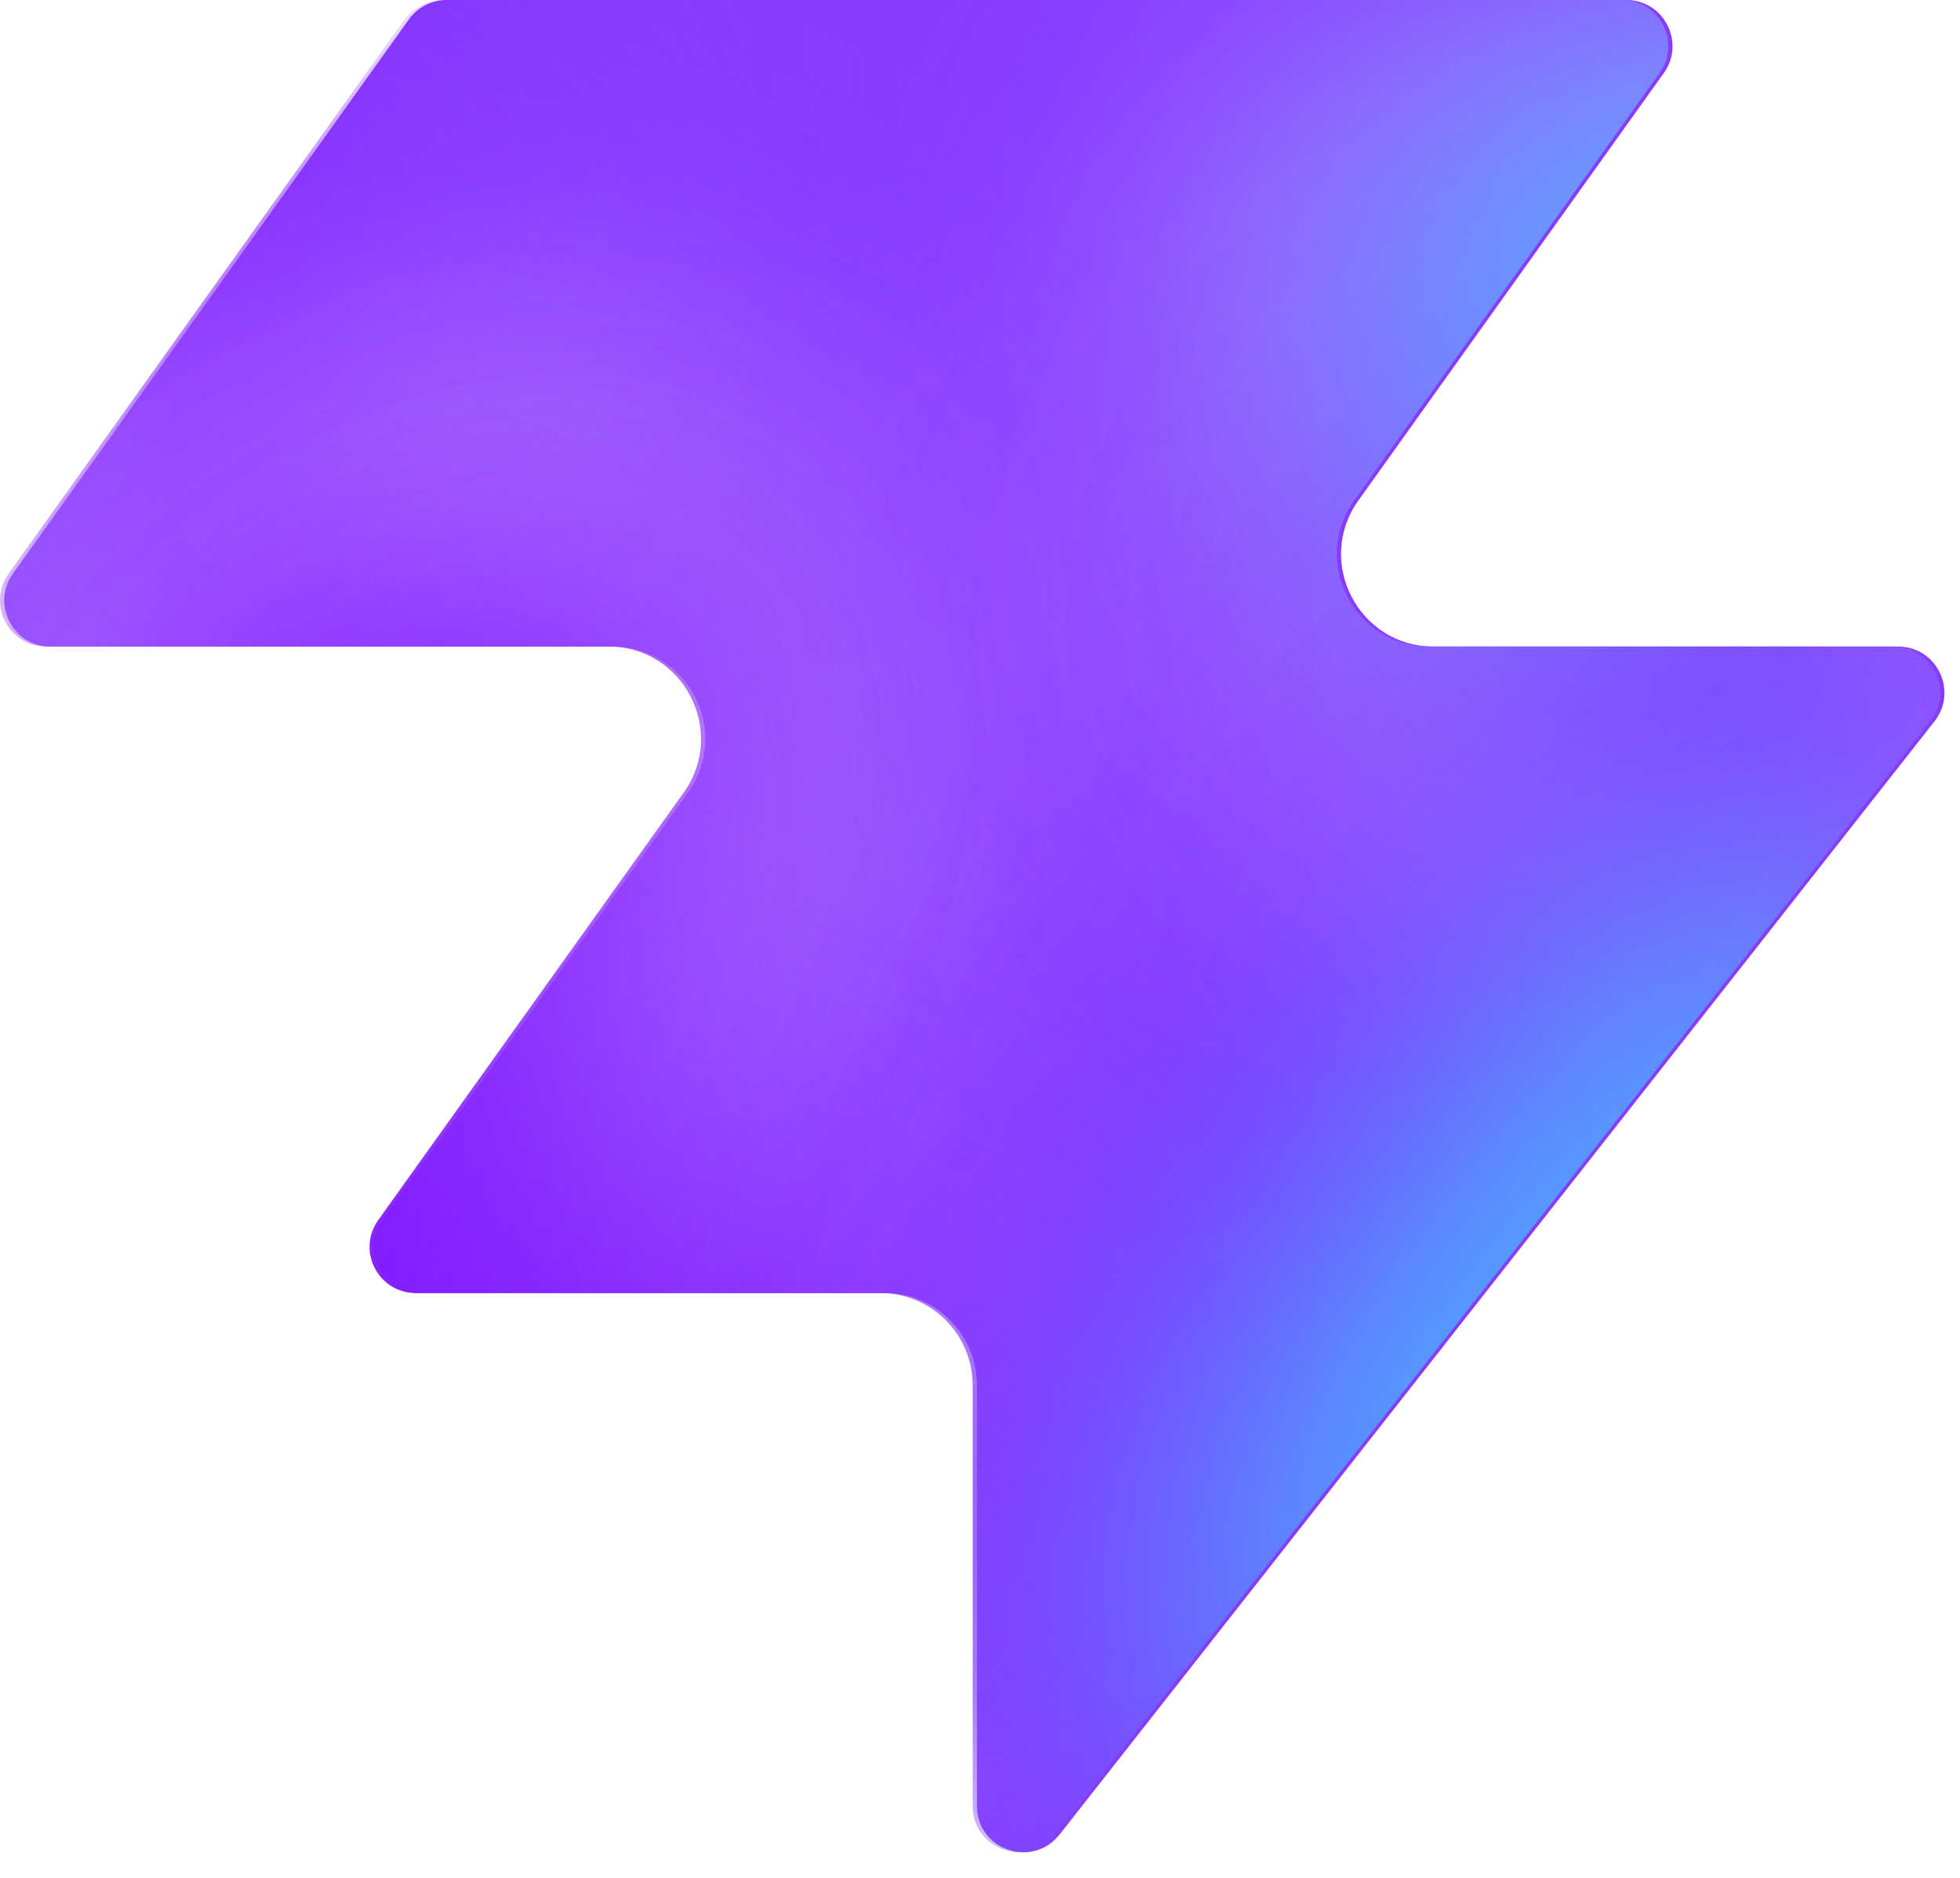
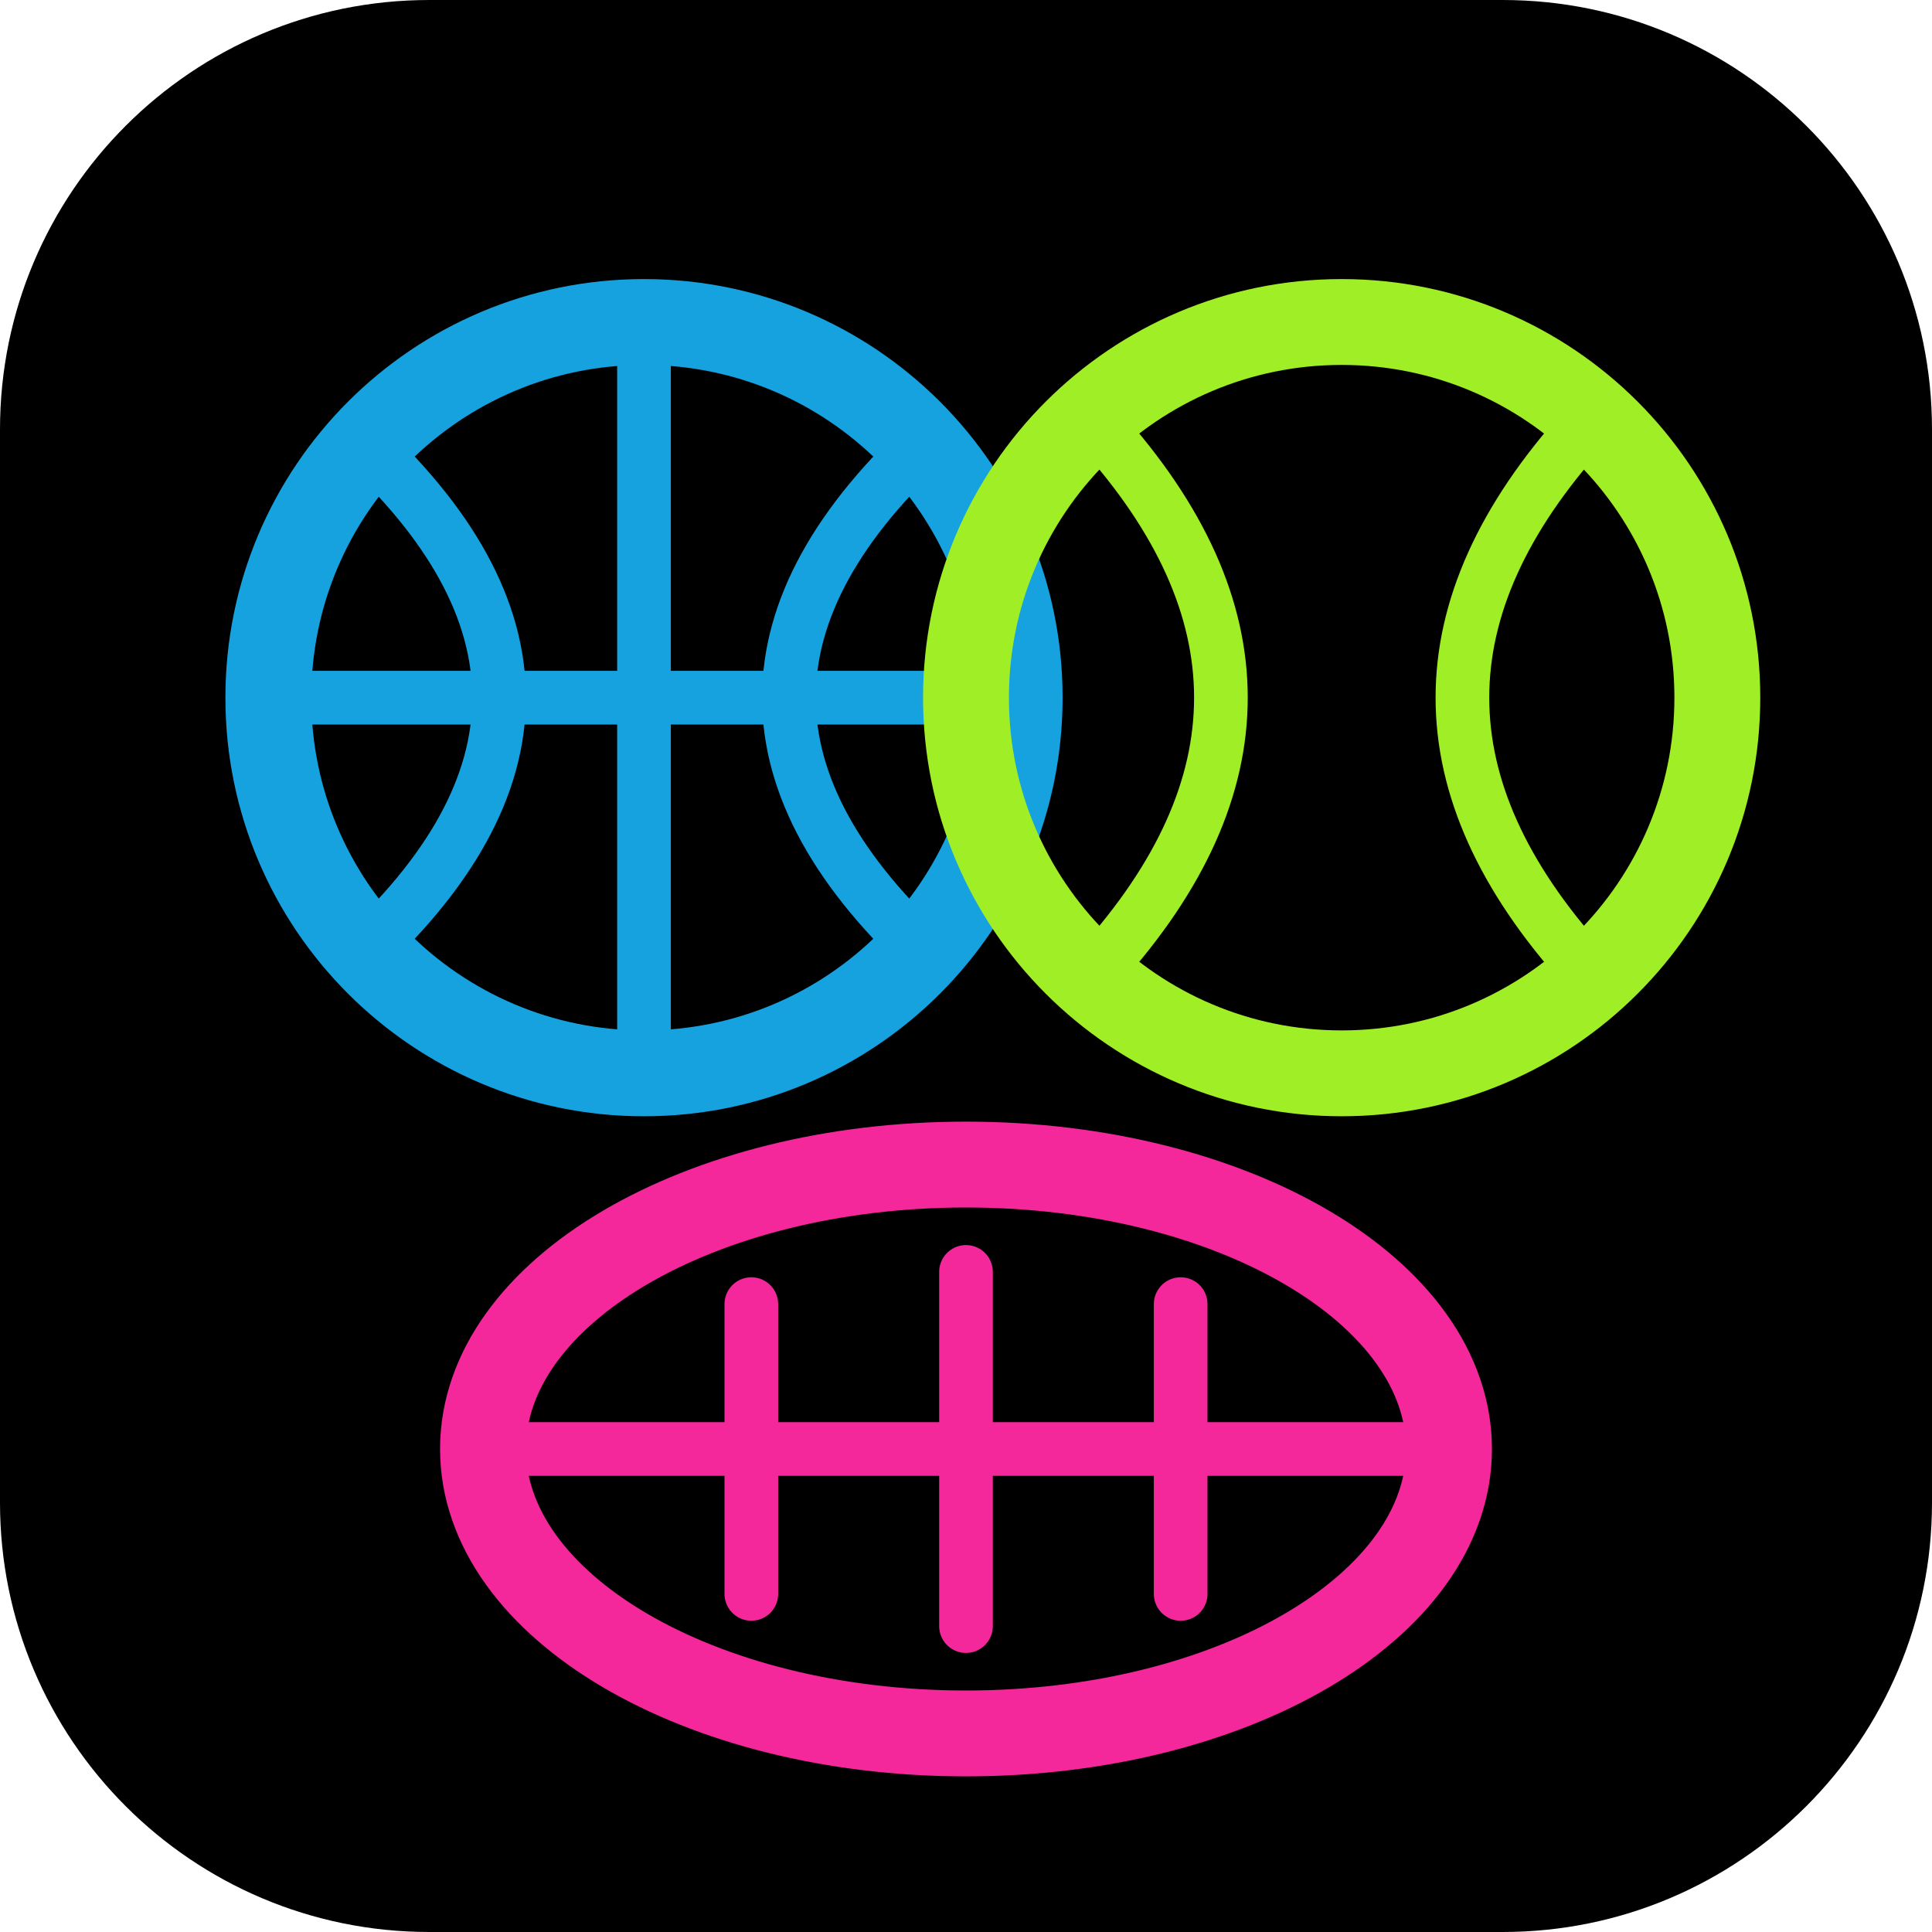
- <svg xmlns="http://www.w3.org/2000/svg" width="48" height="46" fill="none" viewBox="0 0 48 46">
-   <path fill="#863bff" d="M25.946 44.938c-.664.845-2.021.375-2.021-.698V33.937a2.26 2.26 0 0 0-2.262-2.262H10.287c-.92 0-1.456-1.04-.92-1.788l7.48-10.471c1.07-1.497 0-3.578-1.842-3.578H1.237c-.92 0-1.456-1.04-.92-1.788L10.013.474c.214-.297.556-.474.92-.474h28.894c.92 0 1.456 1.04.92 1.788l-7.48 10.471c-1.07 1.498 0 3.579 1.842 3.579h11.377c.943 0 1.473 1.088.89 1.83L25.947 44.94z" style="fill:#863bff;fill:color(display-p3 .525 .23 1);fill-opacity:1" />
-   <mask id="a" width="48" height="46" x="0" y="0" maskUnits="userSpaceOnUse" style="mask-type:alpha">
-     <path fill="#000" d="M25.842 44.938c-.664.844-2.021.375-2.021-.698V33.937a2.26 2.26 0 0 0-2.262-2.262H10.183c-.92 0-1.456-1.04-.92-1.788l7.48-10.471c1.07-1.498 0-3.579-1.842-3.579H1.133c-.92 0-1.456-1.04-.92-1.787L9.91.473c.214-.297.556-.474.92-.474h28.894c.92 0 1.456 1.04.92 1.788l-7.48 10.471c-1.07 1.498 0 3.578 1.842 3.578h11.377c.943 0 1.473 1.088.89 1.832L25.843 44.94z" style="fill:#000;fill-opacity:1" />
-   </mask>
-   <g mask="url(#a)">
-     <g filter="url(#b)">
-       <ellipse cx="5.508" cy="14.704" fill="#ede6ff" rx="5.508" ry="14.704" style="fill:#ede6ff;fill:color(display-p3 .927 .903 1);fill-opacity:1" transform="matrix(.00324 1 1 -.00324 -4.47 31.516)" />
-     </g>
-     <g filter="url(#c)">
-       <ellipse cx="10.399" cy="29.851" fill="#ede6ff" rx="10.399" ry="29.851" style="fill:#ede6ff;fill:color(display-p3 .927 .903 1);fill-opacity:1" transform="matrix(.00324 1 1 -.00324 -39.328 7.883)" />
-     </g>
-     <g filter="url(#d)">
-       <ellipse cx="5.508" cy="30.487" fill="#7e14ff" rx="5.508" ry="30.487" style="fill:#7e14ff;fill:color(display-p3 .492 .077 1);fill-opacity:1" transform="rotate(89.814 -25.913 -14.639)scale(1 -1)" />
-     </g>
-     <g filter="url(#e)">
-       <ellipse cx="5.508" cy="30.599" fill="#7e14ff" rx="5.508" ry="30.599" style="fill:#7e14ff;fill:color(display-p3 .492 .077 1);fill-opacity:1" transform="rotate(89.814 -32.644 -3.334)scale(1 -1)" />
-     </g>
-     <g filter="url(#f)">
-       <ellipse cx="5.508" cy="30.599" fill="#7e14ff" rx="5.508" ry="30.599" style="fill:#7e14ff;fill:color(display-p3 .492 .077 1);fill-opacity:1" transform="matrix(.00324 1 1 -.00324 -34.34 30.47)" />
-     </g>
-     <g filter="url(#g)">
-       <ellipse cx="14.072" cy="22.078" fill="#ede6ff" rx="14.072" ry="22.078" style="fill:#ede6ff;fill:color(display-p3 .927 .903 1);fill-opacity:1" transform="rotate(93.35 24.506 48.493)scale(-1 1)" />
-     </g>
-     <g filter="url(#h)">
-       <ellipse cx="3.47" cy="21.501" fill="#7e14ff" rx="3.47" ry="21.501" style="fill:#7e14ff;fill:color(display-p3 .492 .077 1);fill-opacity:1" transform="rotate(89.009 28.708 47.59)scale(-1 1)" />
-     </g>
-     <g filter="url(#i)">
-       <ellipse cx="3.47" cy="21.501" fill="#7e14ff" rx="3.47" ry="21.501" style="fill:#7e14ff;fill:color(display-p3 .492 .077 1);fill-opacity:1" transform="rotate(89.009 28.708 47.59)scale(-1 1)" />
-     </g>
-     <g filter="url(#j)">
-       <ellipse cx=".387" cy="8.972" fill="#7e14ff" rx="4.407" ry="29.108" style="fill:#7e14ff;fill:color(display-p3 .492 .077 1);fill-opacity:1" transform="rotate(39.51 .387 8.972)" />
-     </g>
-     <g filter="url(#k)">
-       <ellipse cx="47.523" cy="-6.092" fill="#7e14ff" rx="4.407" ry="29.108" style="fill:#7e14ff;fill:color(display-p3 .492 .077 1);fill-opacity:1" transform="rotate(37.892 47.523 -6.092)" />
-     </g>
-     <g filter="url(#l)">
-       <ellipse cx="41.412" cy="6.333" fill="#47bfff" rx="5.971" ry="9.665" style="fill:#47bfff;fill:color(display-p3 .28 .748 1);fill-opacity:1" transform="rotate(37.892 41.412 6.333)" />
-     </g>
-     <g filter="url(#m)">
-       <ellipse cx="-1.879" cy="38.332" fill="#7e14ff" rx="4.407" ry="29.108" style="fill:#7e14ff;fill:color(display-p3 .492 .077 1);fill-opacity:1" transform="rotate(37.892 -1.88 38.332)" />
-     </g>
-     <g filter="url(#n)">
-       <ellipse cx="-1.879" cy="38.332" fill="#7e14ff" rx="4.407" ry="29.108" style="fill:#7e14ff;fill:color(display-p3 .492 .077 1);fill-opacity:1" transform="rotate(37.892 -1.88 38.332)" />
-     </g>
-     <g filter="url(#o)">
-       <ellipse cx="35.651" cy="29.907" fill="#7e14ff" rx="4.407" ry="29.108" style="fill:#7e14ff;fill:color(display-p3 .492 .077 1);fill-opacity:1" transform="rotate(37.892 35.651 29.907)" />
-     </g>
-     <g filter="url(#p)">
-       <ellipse cx="38.418" cy="32.4" fill="#47bfff" rx="5.971" ry="15.297" style="fill:#47bfff;fill:color(display-p3 .28 .748 1);fill-opacity:1" transform="rotate(37.892 38.418 32.4)" />
-     </g>
-   </g>
-   <defs>
-     <filter id="b" width="60.045" height="41.654" x="-19.77" y="16.149" color-interpolation-filters="sRGB" filterUnits="userSpaceOnUse">
-       <feFlood flood-opacity="0" result="BackgroundImageFix" />
-       <feBlend in="SourceGraphic" in2="BackgroundImageFix" result="shape" />
-       <feGaussianBlur result="effect1_foregroundBlur_2002_17158" stdDeviation="7.659" />
-     </filter>
-     <filter id="c" width="90.34" height="51.437" x="-54.613" y="-7.533" color-interpolation-filters="sRGB" filterUnits="userSpaceOnUse">
-       <feFlood flood-opacity="0" result="BackgroundImageFix" />
-       <feBlend in="SourceGraphic" in2="BackgroundImageFix" result="shape" />
-       <feGaussianBlur result="effect1_foregroundBlur_2002_17158" stdDeviation="7.659" />
-     </filter>
-     <filter id="d" width="79.355" height="29.4" x="-49.64" y="2.03" color-interpolation-filters="sRGB" filterUnits="userSpaceOnUse">
-       <feFlood flood-opacity="0" result="BackgroundImageFix" />
-       <feBlend in="SourceGraphic" in2="BackgroundImageFix" result="shape" />
-       <feGaussianBlur result="effect1_foregroundBlur_2002_17158" stdDeviation="4.596" />
-     </filter>
-     <filter id="e" width="79.579" height="29.4" x="-45.045" y="20.029" color-interpolation-filters="sRGB" filterUnits="userSpaceOnUse">
-       <feFlood flood-opacity="0" result="BackgroundImageFix" />
-       <feBlend in="SourceGraphic" in2="BackgroundImageFix" result="shape" />
-       <feGaussianBlur result="effect1_foregroundBlur_2002_17158" stdDeviation="4.596" />
-     </filter>
-     <filter id="f" width="79.579" height="29.4" x="-43.513" y="21.178" color-interpolation-filters="sRGB" filterUnits="userSpaceOnUse">
-       <feFlood flood-opacity="0" result="BackgroundImageFix" />
-       <feBlend in="SourceGraphic" in2="BackgroundImageFix" result="shape" />
-       <feGaussianBlur result="effect1_foregroundBlur_2002_17158" stdDeviation="4.596" />
-     </filter>
-     <filter id="g" width="74.749" height="58.852" x="15.756" y="-17.901" color-interpolation-filters="sRGB" filterUnits="userSpaceOnUse">
-       <feFlood flood-opacity="0" result="BackgroundImageFix" />
-       <feBlend in="SourceGraphic" in2="BackgroundImageFix" result="shape" />
-       <feGaussianBlur result="effect1_foregroundBlur_2002_17158" stdDeviation="7.659" />
-     </filter>
-     <filter id="h" width="61.377" height="25.362" x="23.548" y="2.284" color-interpolation-filters="sRGB" filterUnits="userSpaceOnUse">
-       <feFlood flood-opacity="0" result="BackgroundImageFix" />
-       <feBlend in="SourceGraphic" in2="BackgroundImageFix" result="shape" />
-       <feGaussianBlur result="effect1_foregroundBlur_2002_17158" stdDeviation="4.596" />
-     </filter>
-     <filter id="i" width="61.377" height="25.362" x="23.548" y="2.284" color-interpolation-filters="sRGB" filterUnits="userSpaceOnUse">
-       <feFlood flood-opacity="0" result="BackgroundImageFix" />
-       <feBlend in="SourceGraphic" in2="BackgroundImageFix" result="shape" />
-       <feGaussianBlur result="effect1_foregroundBlur_2002_17158" stdDeviation="4.596" />
-     </filter>
-     <filter id="j" width="56.045" height="63.649" x="-27.636" y="-22.853" color-interpolation-filters="sRGB" filterUnits="userSpaceOnUse">
-       <feFlood flood-opacity="0" result="BackgroundImageFix" />
-       <feBlend in="SourceGraphic" in2="BackgroundImageFix" result="shape" />
-       <feGaussianBlur result="effect1_foregroundBlur_2002_17158" stdDeviation="4.596" />
-     </filter>
-     <filter id="k" width="54.814" height="64.646" x="20.116" y="-38.415" color-interpolation-filters="sRGB" filterUnits="userSpaceOnUse">
-       <feFlood flood-opacity="0" result="BackgroundImageFix" />
-       <feBlend in="SourceGraphic" in2="BackgroundImageFix" result="shape" />
-       <feGaussianBlur result="effect1_foregroundBlur_2002_17158" stdDeviation="4.596" />
-     </filter>
-     <filter id="l" width="33.541" height="35.313" x="24.641" y="-11.323" color-interpolation-filters="sRGB" filterUnits="userSpaceOnUse">
-       <feFlood flood-opacity="0" result="BackgroundImageFix" />
-       <feBlend in="SourceGraphic" in2="BackgroundImageFix" result="shape" />
-       <feGaussianBlur result="effect1_foregroundBlur_2002_17158" stdDeviation="4.596" />
-     </filter>
-     <filter id="m" width="54.814" height="64.646" x="-29.286" y="6.009" color-interpolation-filters="sRGB" filterUnits="userSpaceOnUse">
-       <feFlood flood-opacity="0" result="BackgroundImageFix" />
-       <feBlend in="SourceGraphic" in2="BackgroundImageFix" result="shape" />
-       <feGaussianBlur result="effect1_foregroundBlur_2002_17158" stdDeviation="4.596" />
-     </filter>
-     <filter id="n" width="54.814" height="64.646" x="-29.286" y="6.009" color-interpolation-filters="sRGB" filterUnits="userSpaceOnUse">
-       <feFlood flood-opacity="0" result="BackgroundImageFix" />
-       <feBlend in="SourceGraphic" in2="BackgroundImageFix" result="shape" />
-       <feGaussianBlur result="effect1_foregroundBlur_2002_17158" stdDeviation="4.596" />
-     </filter>
-     <filter id="o" width="54.814" height="64.646" x="8.244" y="-2.416" color-interpolation-filters="sRGB" filterUnits="userSpaceOnUse">
-       <feFlood flood-opacity="0" result="BackgroundImageFix" />
-       <feBlend in="SourceGraphic" in2="BackgroundImageFix" result="shape" />
-       <feGaussianBlur result="effect1_foregroundBlur_2002_17158" stdDeviation="4.596" />
-     </filter>
-     <filter id="p" width="39.409" height="43.623" x="18.713" y="10.588" color-interpolation-filters="sRGB" filterUnits="userSpaceOnUse">
-       <feFlood flood-opacity="0" result="BackgroundImageFix" />
-       <feBlend in="SourceGraphic" in2="BackgroundImageFix" result="shape" />
-       <feGaussianBlur result="effect1_foregroundBlur_2002_17158" stdDeviation="4.596" />
-     </filter>
-   </defs>
+ <svg xmlns="http://www.w3.org/2000/svg" viewBox="0 0 36 36">
+   <rect width="36" height="36" rx="8" fill="#000" />
+   <circle cx="12" cy="13" r="7" fill="none" stroke="#16A2DF" stroke-width="1.6" />
+   <path d="M12 6V20M5 13H19M6.6 8.1Q12 13 6.6 17.9M17.4 8.1Q12 13 17.4 17.9" stroke="#16A2DF" stroke-width="1" fill="none" stroke-linecap="round" />
+   <circle cx="25" cy="13" r="7" fill="none" stroke="#A0EE26" stroke-width="1.6" />
+   <path d="M20.5 8Q25 13 20.5 18M29.5 8Q25 13 29.5 18" stroke="#A0EE26" stroke-width="1" fill="none" stroke-linecap="round" />
+   <ellipse cx="18" cy="27" rx="9" ry="5.3" fill="none" stroke="#F4289B" stroke-width="1.6" />
+   <path d="M9.5 27H26.5M14 24.3V29.7M18 23.7V30.3M22 24.3V29.7" stroke="#F4289B" stroke-width="1" fill="none" stroke-linecap="round" />
</svg>
